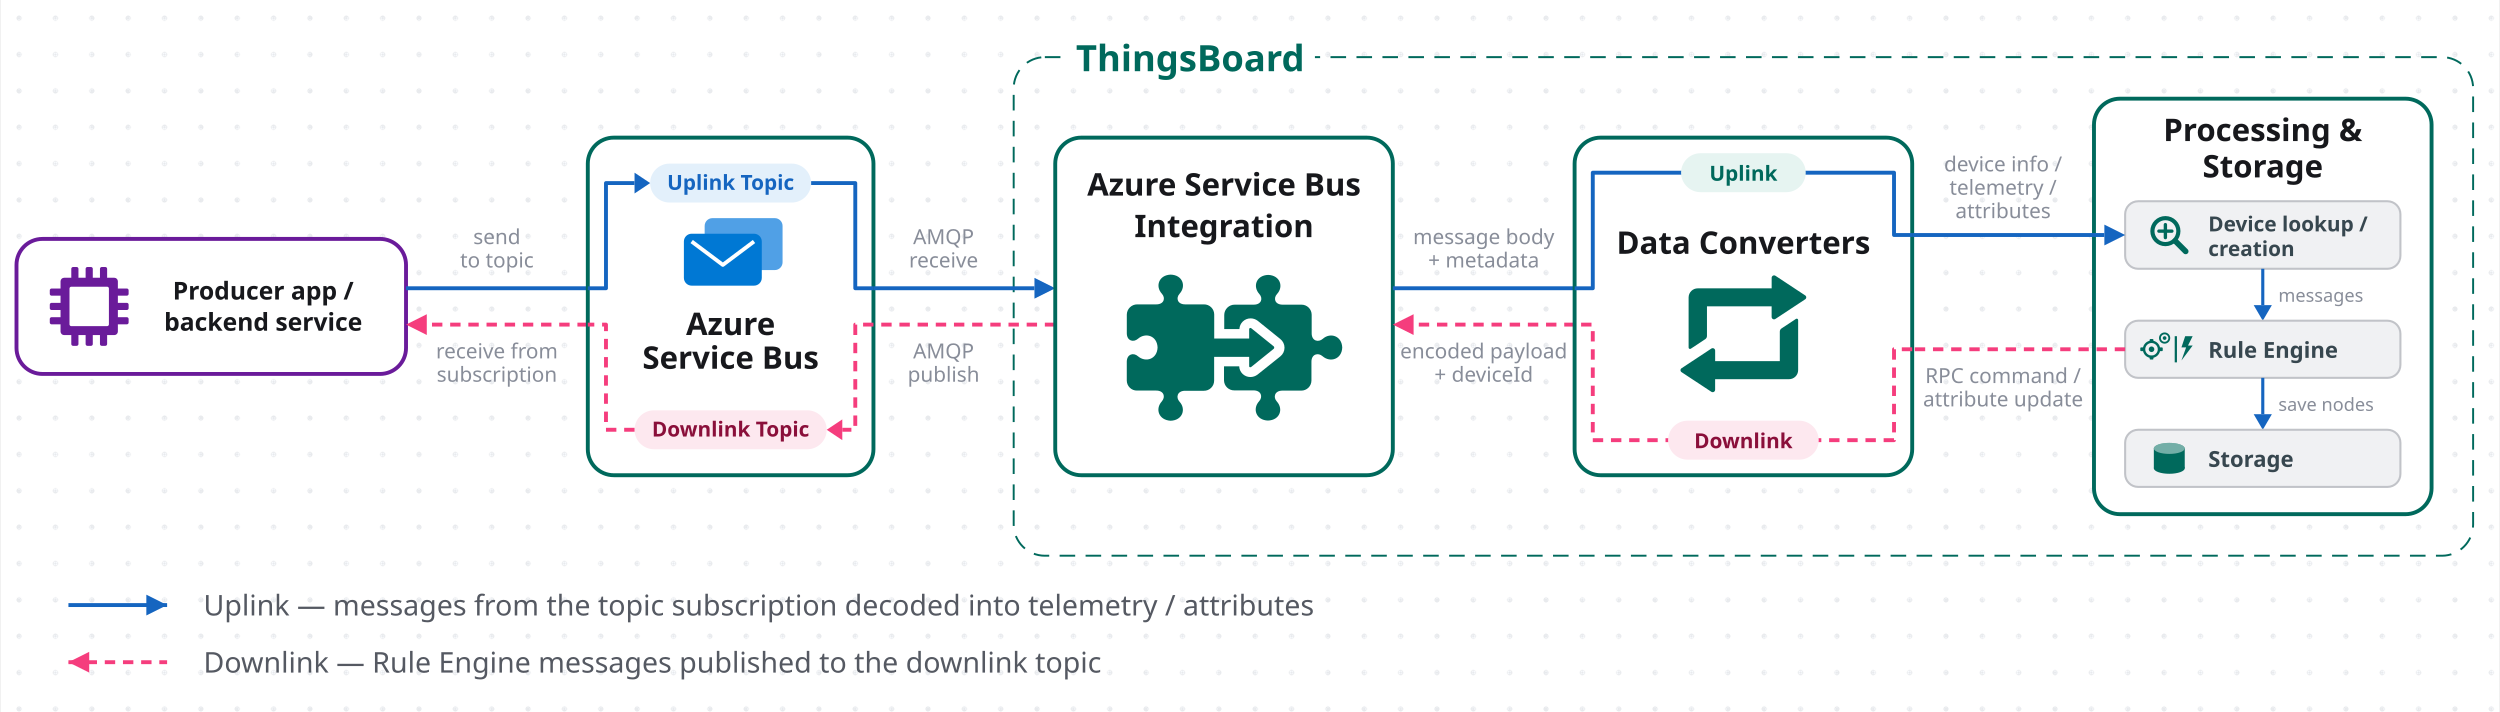
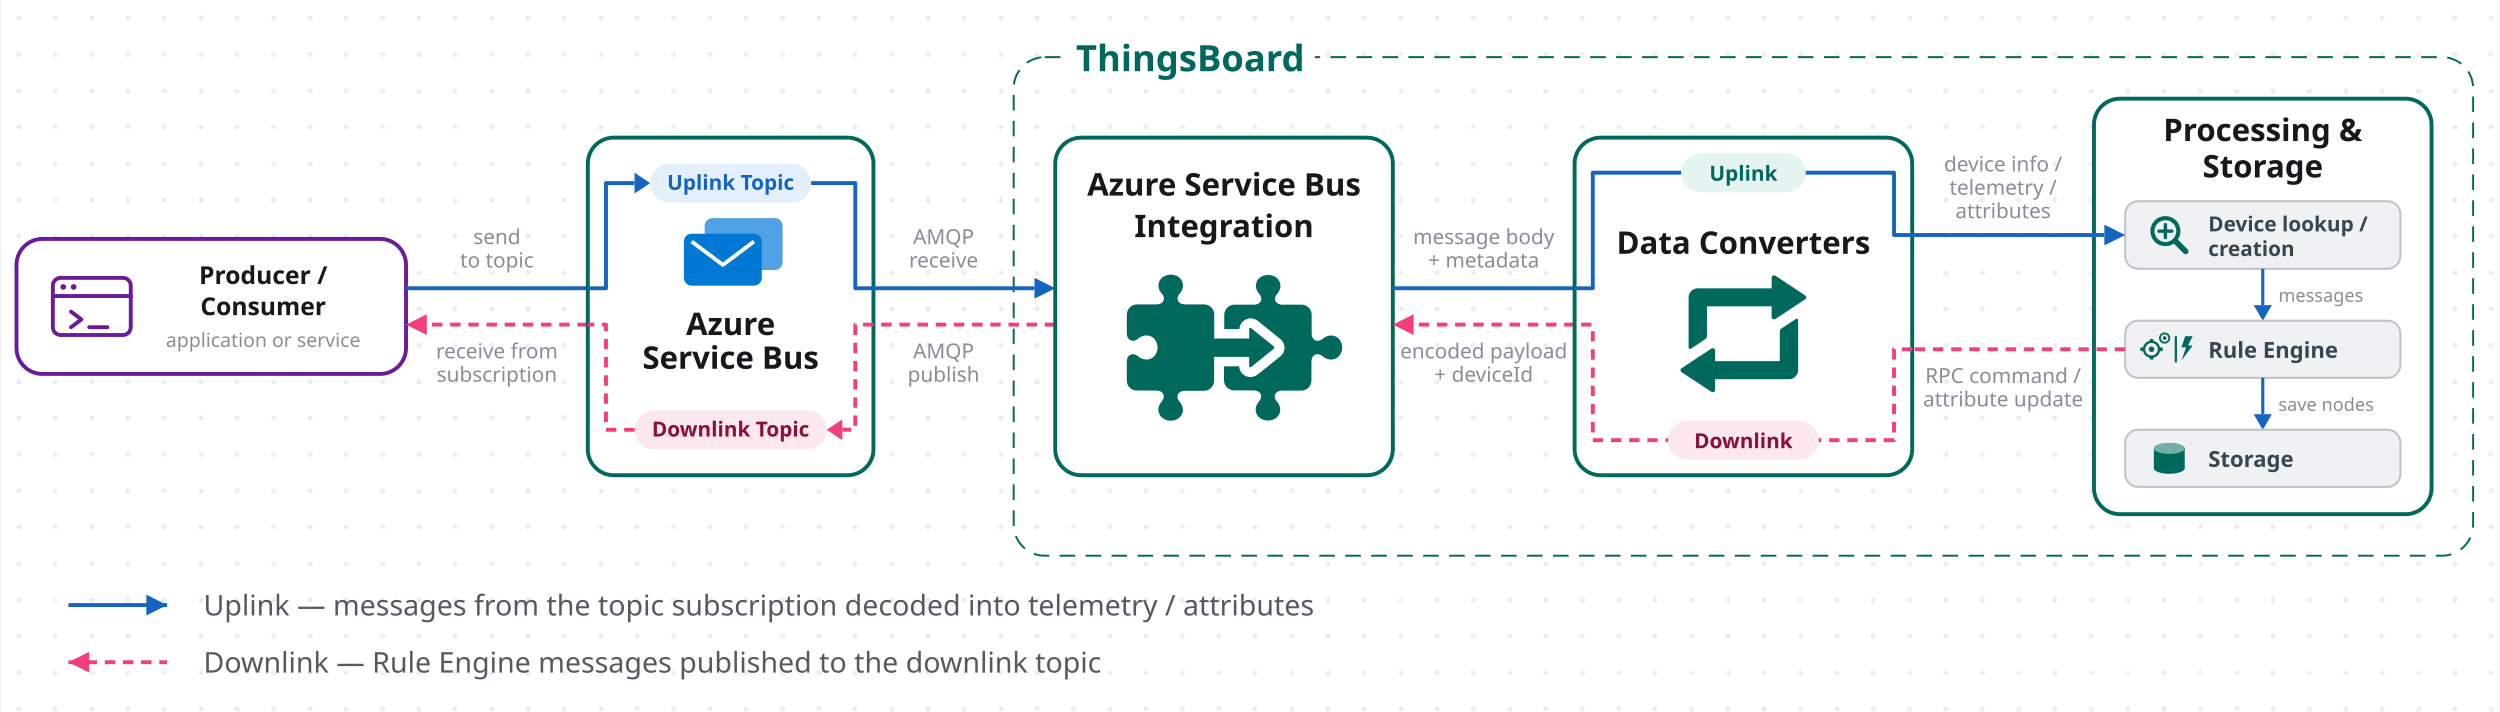
<svg xmlns="http://www.w3.org/2000/svg" width="1430" height="407" viewBox="0 0 962 274">
  <defs>
    <clipPath id="clip0">
      <path fill="#fff" d="M0 0h962v287H0z" />
    </clipPath>
    <pattern id="dots" width="14" height="14" x="0" y="0" patternUnits="userSpaceOnUse">
      <circle cx="7" cy="7" r="1" fill="#e8eaed" />
    </pattern>
  </defs>
  <g clip-path="url(#clip0)">
    <path fill="#fff" d="M0 0h962v287H0z" />
    <path fill="url(#dots)" d="M0 0h962v287H0z" />
    <g transform="translate(0 33)">
      <rect width="562" height="192" x="390" y="-11" fill="none" stroke="#00695c" stroke-dasharray="6,4" stroke-width=".75" rx="12" />
      <path fill="#fff" d="M410-18h96v14h-96z" />
      <text x="458" y="-11" fill="#00695c" dominant-baseline="central" font-family="system-ui,sans-serif" font-size="14" font-weight="600" text-anchor="middle" textLength="88">ThingsBoard</text>
      <rect width="150" height="52" x="6" y="59" fill="#fff" stroke="#6a1b9a" stroke-width="1.5" rx="10" />
-       <g fill="#6a1b9a" transform="translate(13.3 64.3) scale(.69)">
-         <rect width="32" height="32" x="14" y="14" rx="2" />
-         <rect width="22" height="22" x="19" y="19" fill="#fff" rx="1" />
-         <rect width="4" height="7" x="20" y="8" rx="1" />
-         <rect width="4" height="7" x="28" y="8" rx="1" />
-         <rect width="4" height="7" x="36" y="8" rx="1" />
-         <rect width="4" height="7" x="20" y="45" rx="1" />
-         <rect width="4" height="7" x="28" y="45" rx="1" />
-         <rect width="4" height="7" x="36" y="45" rx="1" />
-         <rect width="7" height="4" x="8" y="20" rx="1" />
-         <rect width="7" height="4" x="8" y="28" rx="1" />
-         <rect width="7" height="4" x="8" y="36" rx="1" />
-         <rect width="7" height="4" x="45" y="20" rx="1" />
-         <rect width="7" height="4" x="45" y="28" rx="1" />
-         <rect width="7" height="4" x="45" y="36" rx="1" />
+       <g fill="none" stroke="#6a1b9a" stroke-linecap="round" stroke-linejoin="round" stroke-width="1.5">
+         <rect width="30" height="22" x="20" y="74" fill="#fff" rx="3" />
+         <path d="M20 81h30m-23 6 4 3-4 3m7 0h7" />
      </g>
-       <text x="101" y="79" fill="#17181c" dominant-baseline="middle" font-family="system-ui,sans-serif" font-size="9.5" font-weight="600" text-anchor="middle">Producer app /</text>
-       <text x="101" y="91" fill="#17181c" dominant-baseline="middle" font-family="system-ui,sans-serif" font-size="9.5" font-weight="600" text-anchor="middle">backend service</text>
+       <circle cx="24" cy="77.5" r="1.1" fill="#6a1b9a" />
+       <circle cx="28" cy="77.5" r="1.1" fill="#6a1b9a" />
+       <text x="101" y="73" fill="#17181c" dominant-baseline="middle" font-family="system-ui,sans-serif" font-size="9.5" font-weight="600" text-anchor="middle">Producer /</text>
+       <text x="101" y="85" fill="#17181c" dominant-baseline="middle" font-family="system-ui,sans-serif" font-size="9.5" font-weight="600" text-anchor="middle">Consumer</text>
+       <text x="101" y="98" fill="#888d99" dominant-baseline="middle" font-family="system-ui,sans-serif" font-size="7.5" text-anchor="middle">application or service</text>
      <path stroke="#1565c0" stroke-width="1.5" d="M156 78h70" />
      <text x="191" y="61" fill="#888d99" font-family="system-ui,sans-serif" font-size="8" text-anchor="middle">send</text>
      <text x="191" y="70" fill="#888d99" font-family="system-ui,sans-serif" font-size="8" text-anchor="middle">to topic</text>
      <path stroke="#f53d7d" stroke-dasharray="4,3" stroke-width="1.5" d="M226 92h-62" />
      <path fill="#f53d7d" d="m164 88-8 4 8 4z" />
      <text x="191" y="105" fill="#888d99" font-family="system-ui,sans-serif" font-size="8" text-anchor="middle">receive from</text>
      <text x="191" y="114" fill="#888d99" font-family="system-ui,sans-serif" font-size="8" text-anchor="middle">subscription</text>
      <rect width="110" height="130" x="226" y="20" fill="#fff" stroke="#00695c" stroke-width="1.5" rx="10" />
      <rect width="62" height="15" x="250" y="30" fill="#e3f0fb" rx="7.5" />
      <text x="281" y="37" fill="#1565c0" dominant-baseline="central" font-family="system-ui,sans-serif" font-size="8" font-weight="700" text-anchor="middle">Uplink Topic</text>
      <rect width="30" height="20" x="271" y="51" fill="#50a0e6" rx="3" />
      <rect width="30" height="20" x="263" y="57" fill="#0078d4" rx="3" />
      <path fill="none" stroke="#fff" stroke-linejoin="round" stroke-width="1.5" d="m266 60 12 9 12-9" />
      <text x="281" y="96" fill="#17181c" font-family="system-ui,sans-serif" font-size="12" font-weight="600" text-anchor="middle">Azure</text>
      <text x="281" y="109" fill="#17181c" font-family="system-ui,sans-serif" font-size="12" font-weight="600" text-anchor="middle">Service Bus</text>
      <rect width="74" height="15" x="244" y="125" fill="#fde8ef" rx="7.5" />
      <text x="281" y="132" fill="#8a0f3a" dominant-baseline="central" font-family="system-ui,sans-serif" font-size="8" font-weight="700" text-anchor="middle">Downlink Topic</text>
      <path fill="none" stroke="#1565c0" stroke-linejoin="round" stroke-width="1.5" d="M226 78h7V37.5h11" />
      <path fill="#1565c0" d="m244 33.5 6 4-6 4z" />
      <path fill="none" stroke="#1565c0" stroke-linejoin="round" stroke-width="1.5" d="M312 37.5h17V78h7" />
      <path fill="none" stroke="#f53d7d" stroke-dasharray="4,3" stroke-linejoin="round" stroke-width="1.5" d="M336 92h-7v40.5h-5" />
      <path fill="#f53d7d" d="m324 128.5-6 4 6 4z" />
      <path fill="none" stroke="#f53d7d" stroke-dasharray="4,3" stroke-linejoin="round" stroke-width="1.5" d="M244 132.5h-11V92h-7" />
      <path stroke="#1565c0" stroke-width="1.5" d="M336 78h62" />
      <path fill="#1565c0" d="m398 74 8 4-8 4z" />
      <text x="363" y="61" fill="#888d99" font-family="system-ui,sans-serif" font-size="8" text-anchor="middle">AMQP</text>
      <text x="363" y="70" fill="#888d99" font-family="system-ui,sans-serif" font-size="8" text-anchor="middle">receive</text>
      <path stroke="#f53d7d" stroke-dasharray="4,3" stroke-width="1.5" d="M406 92h-70" />
      <text x="363" y="105" fill="#888d99" font-family="system-ui,sans-serif" font-size="8" text-anchor="middle">AMQP</text>
      <text x="363" y="114" fill="#888d99" font-family="system-ui,sans-serif" font-size="8" text-anchor="middle">publish</text>
      <rect width="130" height="130" x="406" y="20" fill="#fff" stroke="#00695c" stroke-width="1.5" rx="10" />
      <text x="471" y="33" fill="#17181c" dominant-baseline="hanging" font-family="system-ui,sans-serif" font-size="12" font-weight="600" text-anchor="middle">Azure Service Bus</text>
      <text x="471" y="49" fill="#17181c" dominant-baseline="hanging" font-family="system-ui,sans-serif" font-size="12" font-weight="600" text-anchor="middle">Integration</text>
      <g fill="#00695c">
        <path d="M437.48 117.4h7.39c3 0 3.7 2.45 2.14 4.21-2.58 2.87-1.2 7.16 3.43 7.41 4.64-.16 6.01-4.54 3.43-7.32-1.54-1.69-.86-4.22 2.14-4.22h7.22a3.9 3.9 0 0 0 3.96-3.88v-9.17h13.49v3.63c0 .33.42.5.78.25l8.68-7a.66.66 0 0 0 0-.93l-8.68-7c-.34-.25-.78 0-.78.34v3.63h-13.46v-9.26a3.9 3.9 0 0 0-3.95-3.88h-7.22c-3.01 0-3.7-2.45-2.14-4.13 2.58-2.87 1.2-7.17-3.44-7.33-4.63.16-6 4.54-3.43 7.33 1.55 1.68.87 4.13-2.14 4.13h-7.3a4 4 0 0 0-4.04 3.96v7.26c.08 2.87 2.58 3.53 4.3 2.02 2.92-2.54 7.38-1.19 7.55 3.36-.17 4.55-4.63 5.9-7.56 3.37-1.71-1.52-4.2-.85-4.3 2.01v7.33a3.87 3.87 0 0 0 3.93 3.88" />
        <path d="M474.95 117.33h7.4c3 0 3.7 2.53 2.13 4.22-2.58 2.86-1.2 7.24 3.43 7.4 4.64-.16 6.02-4.46 3.44-7.32-1.55-1.68-.87-4.21 2.14-4.21h7.22a3.9 3.9 0 0 0 3.95-3.88v-7.25c0-2.95 2.59-3.63 4.3-2.1 2.92 2.53 7.39 1.18 7.56-3.36-.17-4.55-4.64-5.9-7.47-3.37-1.72 1.52-4.3.85-4.3-2.1V88.2a3.9 3.9 0 0 0-3.96-3.88h-7.22c-3 0-3.7-2.45-2.14-4.13 2.58-2.78 1.2-7.16-3.43-7.33-4.64.17-6.01 4.47-3.43 7.33 1.54 1.68.86 4.13-2.14 4.13h-7.3a4 4 0 0 0-4.05 3.97v5.44h5.84a4.3 4.3 0 0 1 4.3-4.13 4.5 4.5 0 0 1 2.75.93l8.68 7a4.27 4.27 0 0 1 0 6.73l-8.76 7c-.78.58-1.72.93-2.75.93a4.3 4.3 0 0 1-4.3-4.13h-5.85v5.4a3.9 3.9 0 0 0 3.96 3.87" />
      </g>
      <path stroke="#1565c0" stroke-width="1.5" d="M536 78h70" />
      <text x="571" y="61" fill="#888d99" font-family="system-ui,sans-serif" font-size="8" text-anchor="middle">message body</text>
      <text x="571" y="70" fill="#888d99" font-family="system-ui,sans-serif" font-size="8" text-anchor="middle">+ metadata</text>
      <path stroke="#f53d7d" stroke-dasharray="4,3" stroke-width="1.5" d="M606 92h-62" />
      <path fill="#f53d7d" d="m544 88-8 4 8 4z" />
      <text x="571" y="105" fill="#888d99" font-family="system-ui,sans-serif" font-size="8" text-anchor="middle">encoded payload</text>
      <text x="571" y="114" fill="#888d99" font-family="system-ui,sans-serif" font-size="8" text-anchor="middle">+ deviceId</text>
      <rect width="130" height="130" x="606" y="20" fill="#fff" stroke="#00695c" stroke-width="1.5" rx="10" />
      <path fill="none" stroke="#1565c0" stroke-linejoin="round" stroke-width="1.5" d="M606 78h7V33.5h116v24h7" />
      <path fill="none" stroke="#f53d7d" stroke-dasharray="4,3" stroke-linejoin="round" stroke-width="1.5" d="M736 101.5h-7v35H613V92h-7" />
      <rect width="48" height="15" x="647" y="26" fill="#e6f4f1" rx="7.5" />
      <text x="671" y="33.5" fill="#00695c" dominant-baseline="central" font-family="system-ui,sans-serif" font-size="8" font-weight="700" text-anchor="middle">Uplink</text>
      <text x="671" y="60.5" fill="#17181c" dominant-baseline="middle" font-family="system-ui,sans-serif" font-size="12" font-weight="600" text-anchor="middle">Data Converters</text>
      <g>
        <g fill="#00695c">
          <path d="m694.78 80.75-11.44-7.55a.94.94 0 0 0-1.46.76v4.08h-28.44a3.5 3.5 0 0 0-3.54 3.47v19.35c0 .41.49.67.84.43l5.55-3.67c.43-.27.68-.74.68-1.25v-11.4h24.9v4.09a.93.93 0 0 0 1.45.76l11.45-7.55a.9.9 0 0 0 .01-1.53m-3.53 9.05-5.55 3.67c-.43.27-.68.74-.68 1.25v11.36h-24.9V102a.94.94 0 0 0-1.48-.76l-11.44 7.55a.9.9 0 0 0 0 1.53l11.44 7.54a.94.94 0 0 0 1.47-.76v-4.08h28.42a3.5 3.5 0 0 0 3.55-3.47V90.22a.53.53 0 0 0-.83-.42" />
        </g>
      </g>
      <rect width="58" height="15" x="642" y="129" fill="#fde8ef" rx="7.5" />
      <text x="671" y="136.5" fill="#8a0f3a" dominant-baseline="central" font-family="system-ui,sans-serif" font-size="8" font-weight="700" text-anchor="middle">Downlink</text>
      <text x="771" y="33" fill="#888d99" font-family="system-ui,sans-serif" font-size="8" text-anchor="middle">device info /</text>
      <text x="771" y="42" fill="#888d99" font-family="system-ui,sans-serif" font-size="8" text-anchor="middle">telemetry /</text>
      <text x="771" y="51" fill="#888d99" font-family="system-ui,sans-serif" font-size="8" text-anchor="middle">attributes</text>
      <text x="771" y="114.5" fill="#888d99" font-family="system-ui,sans-serif" font-size="8" text-anchor="middle">RPC command /</text>
      <text x="771" y="123.5" fill="#888d99" font-family="system-ui,sans-serif" font-size="8" text-anchor="middle">attribute update</text>
      <rect width="130" height="160" x="806" y="5" fill="#fff" stroke="#00695c" stroke-width="1.5" rx="10" />
      <text x="871" y="12" fill="#17181c" dominant-baseline="hanging" font-family="system-ui,sans-serif" font-size="12" font-weight="600" text-anchor="middle">Processing &amp;</text>
      <text x="871" y="26" fill="#17181c" dominant-baseline="hanging" font-family="system-ui,sans-serif" font-size="12" font-weight="600" text-anchor="middle">Storage</text>
      <rect width="106" height="26" x="818" y="44.5" fill="#f0f1f3" stroke="#c1c3c8" stroke-width=".8" rx="5" />
      <g fill="none" stroke="#00695c" stroke-linecap="round">
        <circle cx="833.5" cy="56" r="5" stroke-width="1.6" />
        <path stroke-width="2.2" d="m837.3 59.8 4 4" />
        <path stroke-width="1.3" d="M831 56h5m-2.5-2.5v5" />
      </g>
      <text x="850" y="53" fill="#37474f" dominant-baseline="central" font-family="system-ui,sans-serif" font-size="8" font-weight="600">Device lookup /</text>
      <text x="850" y="62.5" fill="#37474f" dominant-baseline="central" font-family="system-ui,sans-serif" font-size="8" font-weight="600">creation</text>
      <path stroke="#1565c0" stroke-width="1.2" d="M871 70.5v14" />
      <path fill="#1565c0" d="m867.5 84.5 3.5 6 3.5-6z" />
      <text x="877" y="80.5" fill="#888d99" dominant-baseline="central" font-family="system-ui,sans-serif" font-size="7">messages</text>
      <rect width="106" height="22" x="818" y="90.5" fill="#f0f1f3" stroke="#c1c3c8" stroke-width=".8" rx="5" />
      <g>
        <g fill="#00695c" transform="matrix(.72 0 0 .72 349.36 4.3)">
          <circle cx="665" cy="135" r="4" fill="none" stroke="#00695c" stroke-width="1.3" />
          <circle cx="665" cy="135" r="1.5" />
          <rect width="2" height="2" x="664" y="129.5" rx=".4" />
          <rect width="2" height="2" x="664" y="138.5" rx=".4" />
          <rect width="2" height="2" x="659" y="134" rx=".4" />
          <rect width="2" height="2" x="669" y="134" rx=".4" />
          <circle cx="672" cy="129" r="2.5" fill="none" stroke="#00695c" />
          <circle cx="672" cy="129" r="1" />
          <path stroke="#00695c" stroke-width="1.2" d="M678 128v14" />
          <path d="m683 128-2 6h2.5l-2.5 7 6-8h-2.5l2.5-5z" />
        </g>
      </g>
      <text x="850" y="101.5" fill="#37474f" dominant-baseline="central" font-family="system-ui,sans-serif" font-size="8.5" font-weight="600">Rule Engine</text>
      <path stroke="#1565c0" stroke-width="1.2" d="M871 112.5v14" />
      <path fill="#1565c0" d="m867.5 126.5 3.5 6 3.5-6z" />
      <text x="877" y="122.5" fill="#888d99" dominant-baseline="central" font-family="system-ui,sans-serif" font-size="7">save nodes</text>
      <rect width="106" height="22" x="818" y="132.5" fill="#f0f1f3" stroke="#c1c3c8" stroke-width=".8" rx="5" />
      <g>
        <g fill="#00695c" transform="matrix(.85 0 0 .85 266.35 84.42)">
          <ellipse cx="669" cy="65" rx="7" ry="2.5" />
          <path d="M662 65h14v9h-14z" />
          <ellipse cx="669" cy="74" rx="7" ry="2.5" />
          <ellipse cx="669" cy="65" fill="#e6f4f1" opacity=".5" rx="7" ry="2.5" />
        </g>
      </g>
      <text x="850" y="143.5" fill="#37474f" dominant-baseline="central" font-family="system-ui,sans-serif" font-size="8.5" font-weight="600">Storage</text>
      <path fill="none" stroke="#f53d7d" stroke-dasharray="4,3" stroke-linejoin="round" stroke-width="1.5" d="M818 101.5h-82" />
      <path stroke="#1565c0" stroke-width="1.5" d="M736 57.5h74" />
      <path fill="#1565c0" d="m810 53.5 8 4-8 4z" />
      <path stroke="#1565c0" stroke-width="1.5" d="M26 200h38" />
      <path fill="#1565c0" d="m56 196 8 4-8 4z" />
      <text x="78" y="204" fill="#555962" font-family="system-ui,sans-serif" font-size="11">Uplink — messages from the topic subscription decoded into telemetry / attributes</text>
      <path stroke="#f53d7d" stroke-dasharray="4,3" stroke-width="1.5" d="M26 222h38" />
      <path fill="#f53d7d" d="m34 218-8 4 8 4z" />
      <text x="78" y="226" fill="#555962" font-family="system-ui,sans-serif" font-size="11">Downlink — Rule Engine messages published to the downlink topic</text>
    </g>
  </g>
</svg>
